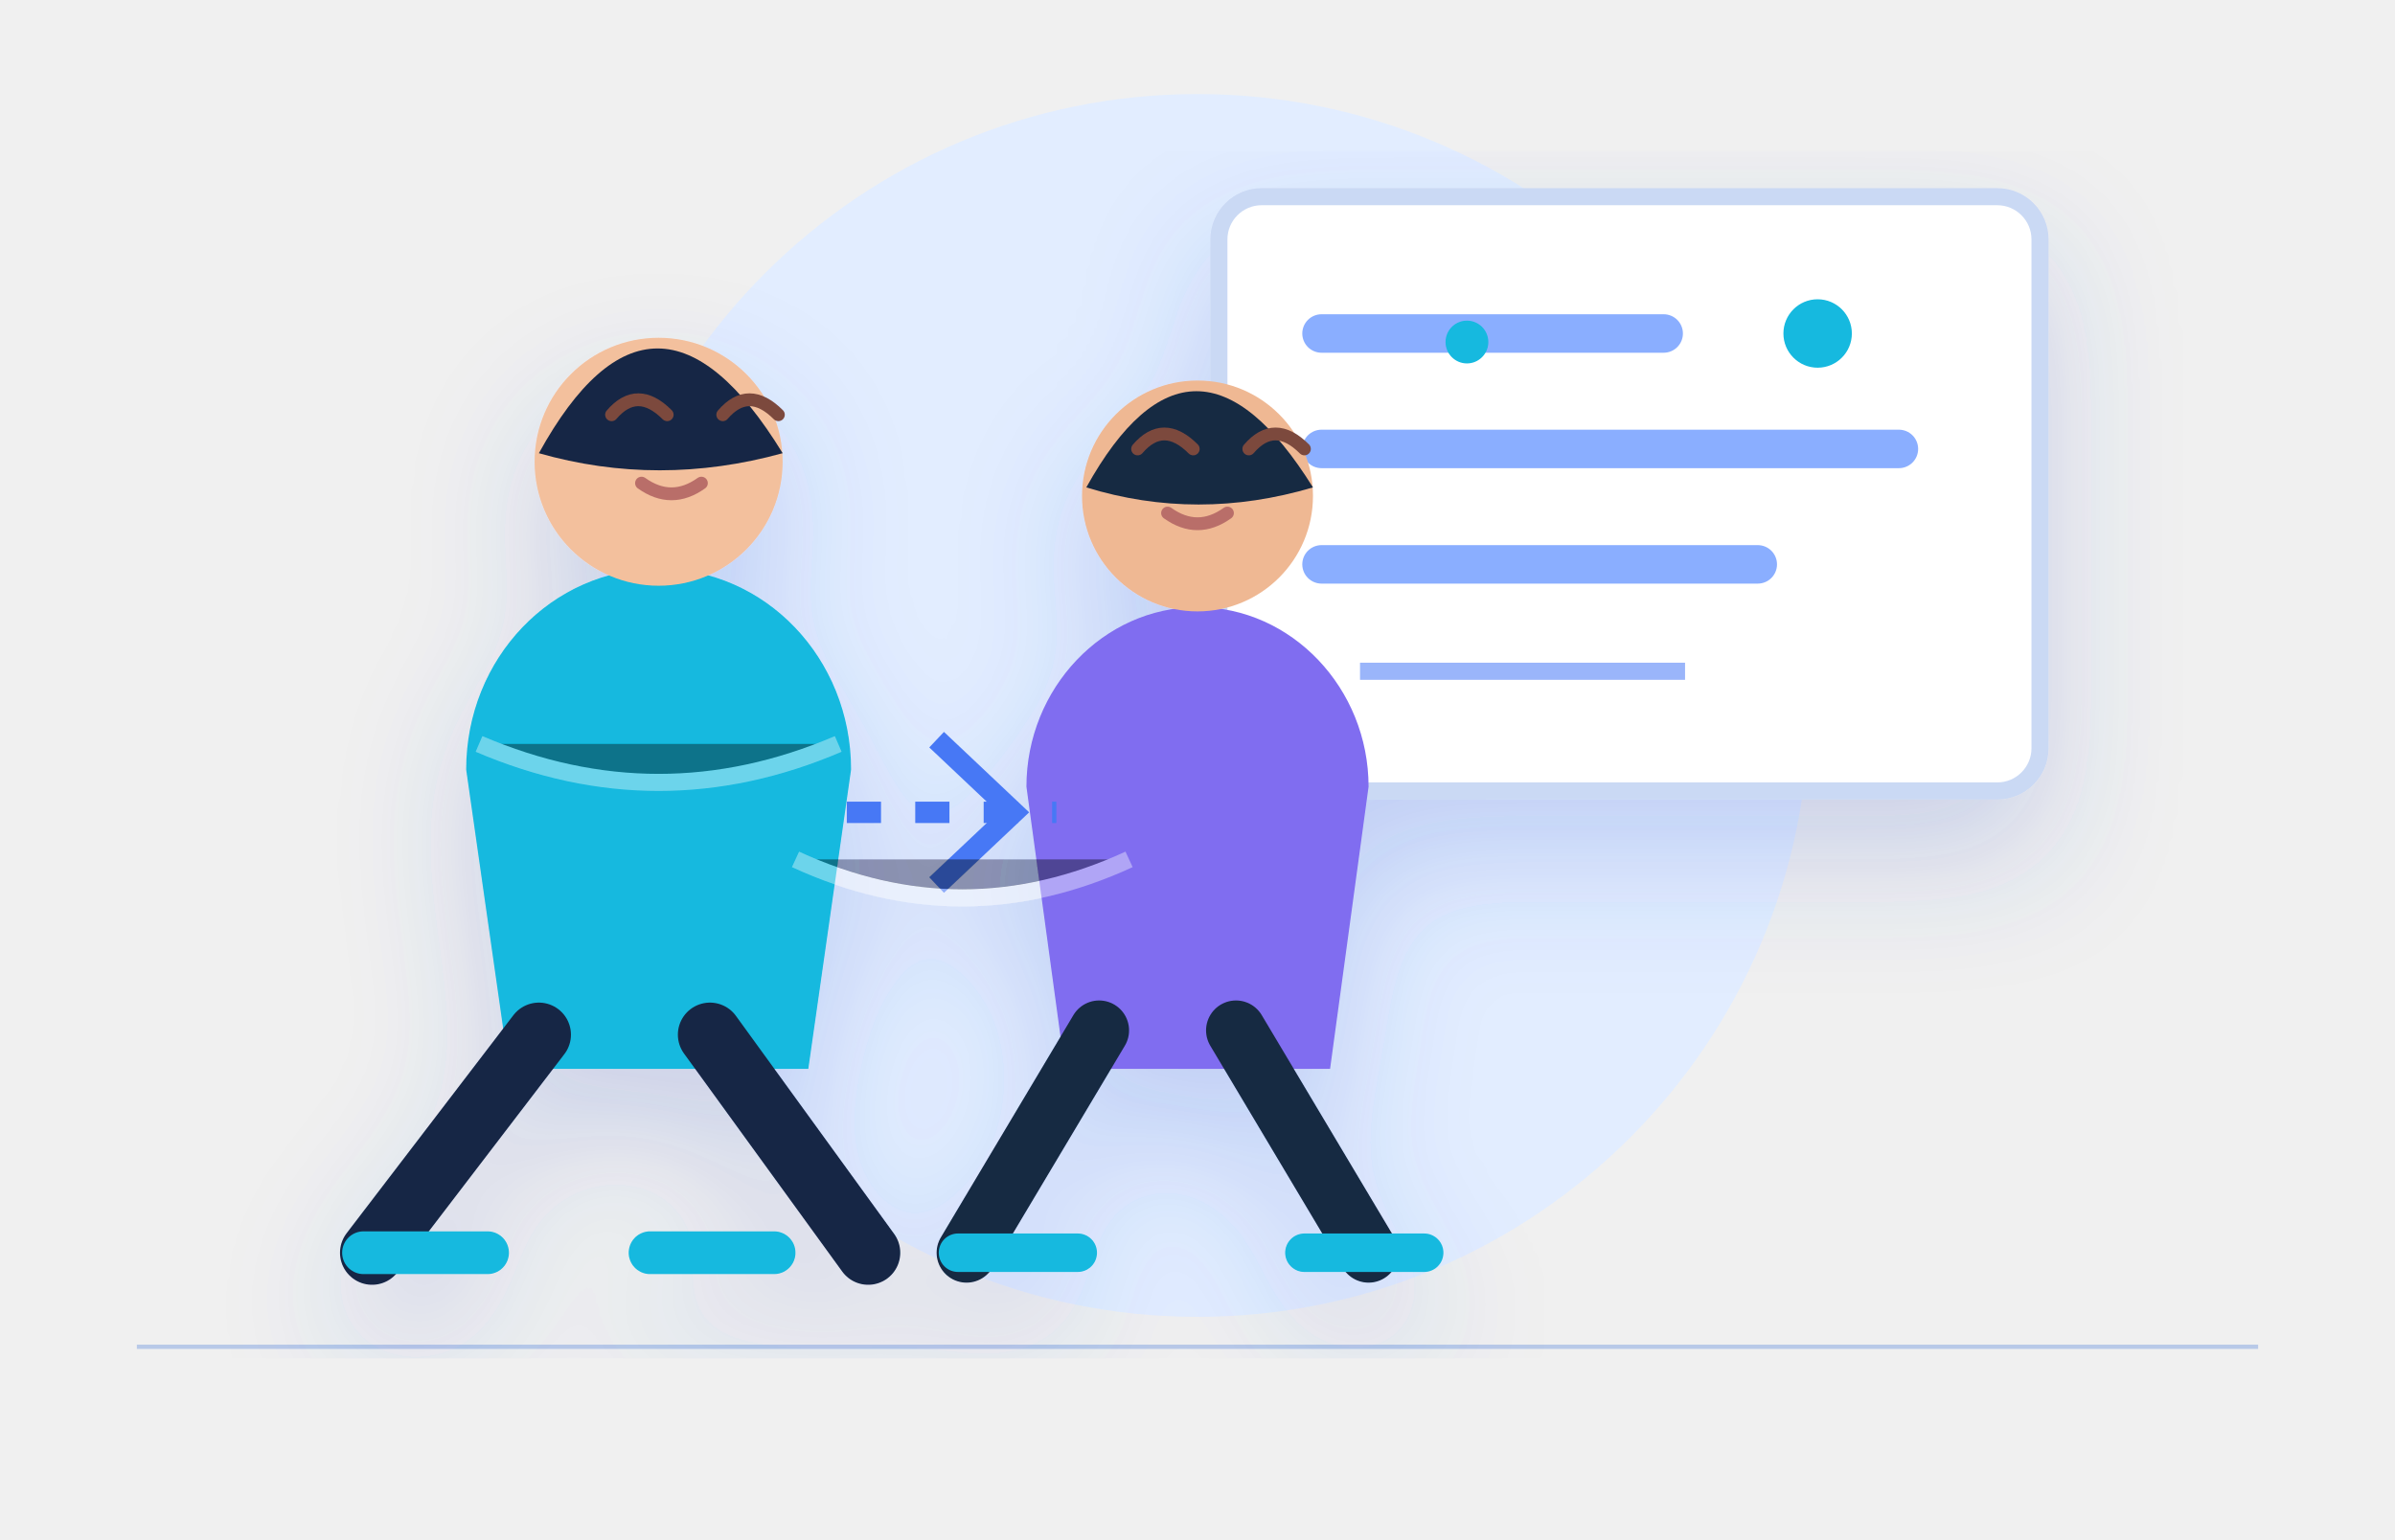
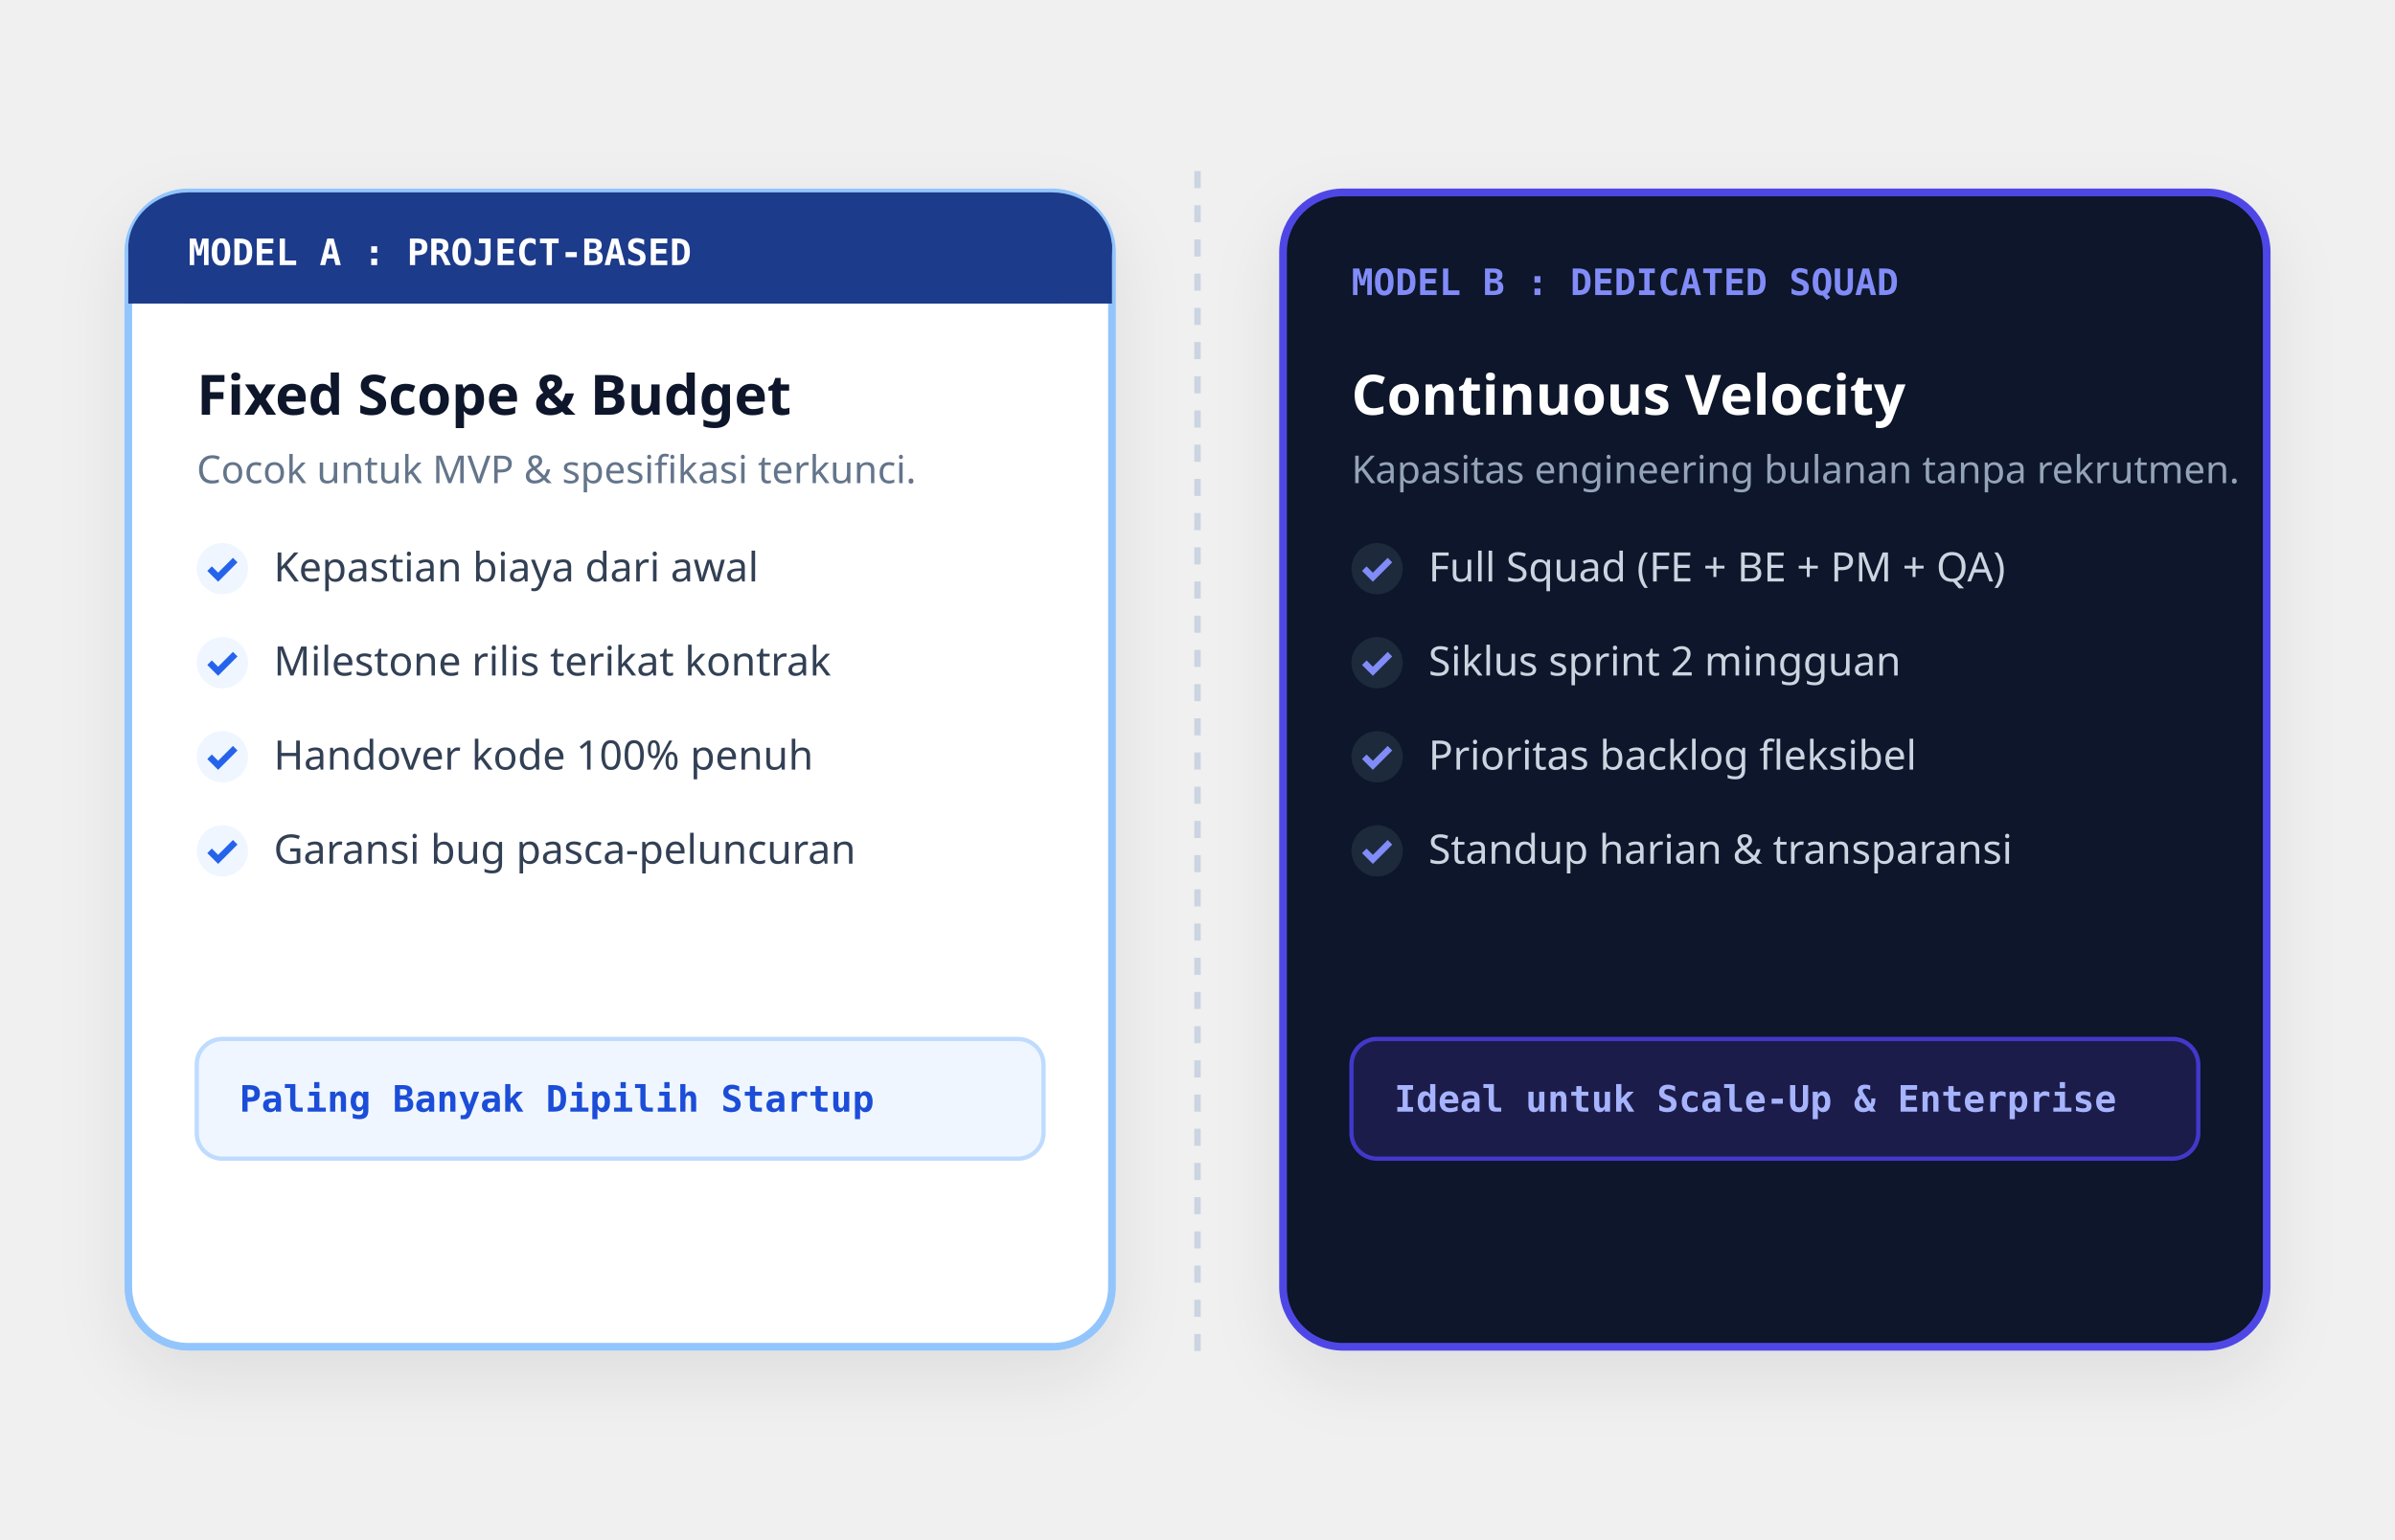
- <svg xmlns="http://www.w3.org/2000/svg" viewBox="0 0 560 360" role="img" aria-labelledby="t d">
+ <svg xmlns="http://www.w3.org/2000/svg" viewBox="0 0 560 360" role="img" aria-labelledby="engTitle" preserveAspectRatio="xMidYMid meet">
  <defs>
-     <linearGradient id="g" x1="80" y1="50" x2="470" y2="320">
-       <stop stop-color="#12b9df" />
-       <stop offset="1" stop-color="#806df0" />
-     </linearGradient>
-     <filter id="s">
-       <feDropShadow dx="0" dy="14" stdDeviation="15" flood-color="#345ad0" flood-opacity=".2" />
+     <filter id="engShadow" x="-10%" y="-10%" width="120%" height="120%">
+       <feDropShadow dx="0" dy="6" stdDeviation="8" flood-color="#0f172a" flood-opacity="0.08" />
    </filter>
  </defs>
-   <circle cx="280" cy="165" r="143" fill="#e2edff" />
-   <path d="M32 315h496" stroke="#b8c9e8" />
-   <g filter="url(#s)">
-     <rect x="285" y="46" width="192" height="139" rx="10" fill="#fff" stroke="#cad9f4" stroke-width="4" />
-     <path d="M309 78h80M309 105h135M309 132h102" stroke="#8aaeff" stroke-width="9" stroke-linecap="round" />
-     <circle cx="425" cy="78" r="8" fill="#12b9df" />
-     <path d="M109 180c0-26 20-47 45-47s45 21 45 47l-10 70h-70z" fill="url(#g)" />
-     <circle cx="154" cy="108" r="29" fill="#f3c09d" />
-     <path d="M126 106q27-49 57 0-29 8-57 0Z" fill="#172744" />
-     <path d="m126 242-39 51m79-51 37 51" stroke="#172744" stroke-width="15" stroke-linecap="round" />
-     <path d="M85 293h29m38 0h29" stroke="#12b9df" stroke-width="10" stroke-linecap="round" />
-     <path d="M240 184c0-23 18-42 40-42s40 19 40 42l-9 66h-62z" fill="#806df0" />
-     <circle cx="280" cy="116" r="27" fill="#efb893" />
-     <path d="M254 114q25-45 53 0-27 8-53 0Z" fill="#182943" />
-     <path d="m257 241-31 52m63-52 31 52" stroke="#182943" stroke-width="14" stroke-linecap="round" />
-     <path d="M224 293h28m53 0h28" stroke="#12b9df" stroke-width="9" stroke-linecap="round" />
-     <path d="M198 190h49" stroke="#4778f5" stroke-width="5" stroke-dasharray="8 8" />
-     <path d="m219 173 18 17-18 17" stroke="#4778f5" stroke-width="5" fill="none" />
-     <path d="M143 97q6-7 13 0m13 0q6-7 13 0" stroke="#7b493e" stroke-width="3" fill="none" stroke-linecap="round" />
-     <path d="M150 113q7 5 14 0" stroke="#b96e69" stroke-width="3" fill="none" stroke-linecap="round" />
-     <path d="M266 105q6-7 13 0m13 0q6-7 13 0" stroke="#7b493e" stroke-width="3" fill="none" stroke-linecap="round" />
-     <path d="M273 120q7 5 14 0" stroke="#b96e69" stroke-width="3" fill="none" stroke-linecap="round" />
-     <path d="M112 174q42 18 84 0m-10 27q39 18 78 0" stroke="#fff" stroke-width="4" opacity=".38" />
-     <circle cx="343" cy="80" r="5" fill="#12b9df" />
-     <path d="M318 157h76" stroke="#4778f5" stroke-width="4" opacity=".55" />
+   <line x1="280" y1="40" x2="280" y2="320" stroke="#cbd5e1" stroke-width="1.5" stroke-dasharray="4 4" />
+   <g transform="translate(30, 45)" filter="url(#engShadow)">
+     <rect width="230" height="270" rx="14" fill="#ffffff" stroke="#93c5fd" stroke-width="1.8" />
+     <rect width="230" height="26" rx="14" fill="#1e3a8a" />
+     <rect y="12" width="230" height="14" fill="#1e3a8a" />
+     <text x="14" y="17" font-family="ui-monospace, monospace" font-size="8.5" font-weight="bold" fill="#ffffff">MODEL A : PROJECT-BASED</text>
+     <g transform="translate(16, 38)">
+       <text x="0" y="14" font-family="system-ui, sans-serif" font-size="13" font-weight="bold" fill="#0f172a">Fixed Scope &amp; Budget</text>
+       <text x="0" y="30" font-family="system-ui, sans-serif" font-size="9" fill="#64748b">Cocok untuk MVP &amp; spesifikasi terkunci.</text>
+       <g transform="translate(0, 44)">
+         <circle cx="6" cy="6" r="6" fill="#eff6ff" />
+         <path d="M 3 6 L 5 8 L 9 4" stroke="#2563eb" stroke-width="1.5" fill="none" />
+         <text x="18" y="9" font-family="system-ui, sans-serif" font-size="9.5" fill="#334155">Kepastian biaya dari awal</text>
+         <circle cx="6" cy="28" r="6" fill="#eff6ff" />
+         <path d="M 3 28 L 5 30 L 9 26" stroke="#2563eb" stroke-width="1.5" fill="none" />
+         <text x="18" y="31" font-family="system-ui, sans-serif" font-size="9.5" fill="#334155">Milestone rilis terikat kontrak</text>
+         <circle cx="6" cy="50" r="6" fill="#eff6ff" />
+         <path d="M 3 50 L 5 52 L 9 48" stroke="#2563eb" stroke-width="1.5" fill="none" />
+         <text x="18" y="53" font-family="system-ui, sans-serif" font-size="9.5" fill="#334155">Handover kode 100% penuh</text>
+         <circle cx="6" cy="72" r="6" fill="#eff6ff" />
+         <path d="M 3 72 L 5 74 L 9 70" stroke="#2563eb" stroke-width="1.5" fill="none" />
+         <text x="18" y="75" font-family="system-ui, sans-serif" font-size="9.5" fill="#334155">Garansi bug pasca-peluncuran</text>
+       </g>
+       <rect y="160" width="198" height="28" rx="6" fill="#eff6ff" stroke="#bfdbfe" />
+       <text x="10" y="177" font-family="ui-monospace, monospace" font-size="8.5" font-weight="bold" fill="#1d4ed8">Paling Banyak Dipilih Startup</text>
+     </g>
+   </g>
+   <g transform="translate(300, 45)" filter="url(#engShadow)">
+     <rect width="230" height="270" rx="14" fill="#0f172a" stroke="#4f46e5" stroke-width="1.8" />
+     <text x="16" y="24" font-family="ui-monospace, monospace" font-size="8.5" font-weight="bold" fill="#818cf8">MODEL B : DEDICATED SQUAD</text>
+     <g transform="translate(16, 38)">
+       <text x="0" y="14" font-family="system-ui, sans-serif" font-size="13" font-weight="bold" fill="#ffffff">Continuous Velocity</text>
+       <text x="0" y="30" font-family="system-ui, sans-serif" font-size="9" fill="#94a3b8">Kapasitas engineering bulanan tanpa rekrutmen.</text>
+       <g transform="translate(0, 44)">
+         <circle cx="6" cy="6" r="6" fill="#1e293b" />
+         <path d="M 3 6 L 5 8 L 9 4" stroke="#818cf8" stroke-width="1.5" fill="none" />
+         <text x="18" y="9" font-family="system-ui, sans-serif" font-size="9.5" fill="#cbd5e1">Full Squad (FE + BE + PM + QA)</text>
+         <circle cx="6" cy="28" r="6" fill="#1e293b" />
+         <path d="M 3 28 L 5 30 L 9 26" stroke="#818cf8" stroke-width="1.5" fill="none" />
+         <text x="18" y="31" font-family="system-ui, sans-serif" font-size="9.5" fill="#cbd5e1">Siklus sprint 2 mingguan</text>
+         <circle cx="6" cy="50" r="6" fill="#1e293b" />
+         <path d="M 3 50 L 5 52 L 9 48" stroke="#818cf8" stroke-width="1.5" fill="none" />
+         <text x="18" y="53" font-family="system-ui, sans-serif" font-size="9.5" fill="#cbd5e1">Prioritas backlog fleksibel</text>
+         <circle cx="6" cy="72" r="6" fill="#1e293b" />
+         <path d="M 3 72 L 5 74 L 9 70" stroke="#818cf8" stroke-width="1.5" fill="none" />
+         <text x="18" y="75" font-family="system-ui, sans-serif" font-size="9.5" fill="#cbd5e1">Standup harian &amp; transparansi</text>
+       </g>
+       <rect y="160" width="198" height="28" rx="6" fill="#1e1b4b" stroke="#4338ca" />
+       <text x="10" y="177" font-family="ui-monospace, monospace" font-size="8.5" font-weight="bold" fill="#a5b4fc">Ideal untuk Scale-Up &amp; Enterprise</text>
+     </g>
  </g>
</svg>
